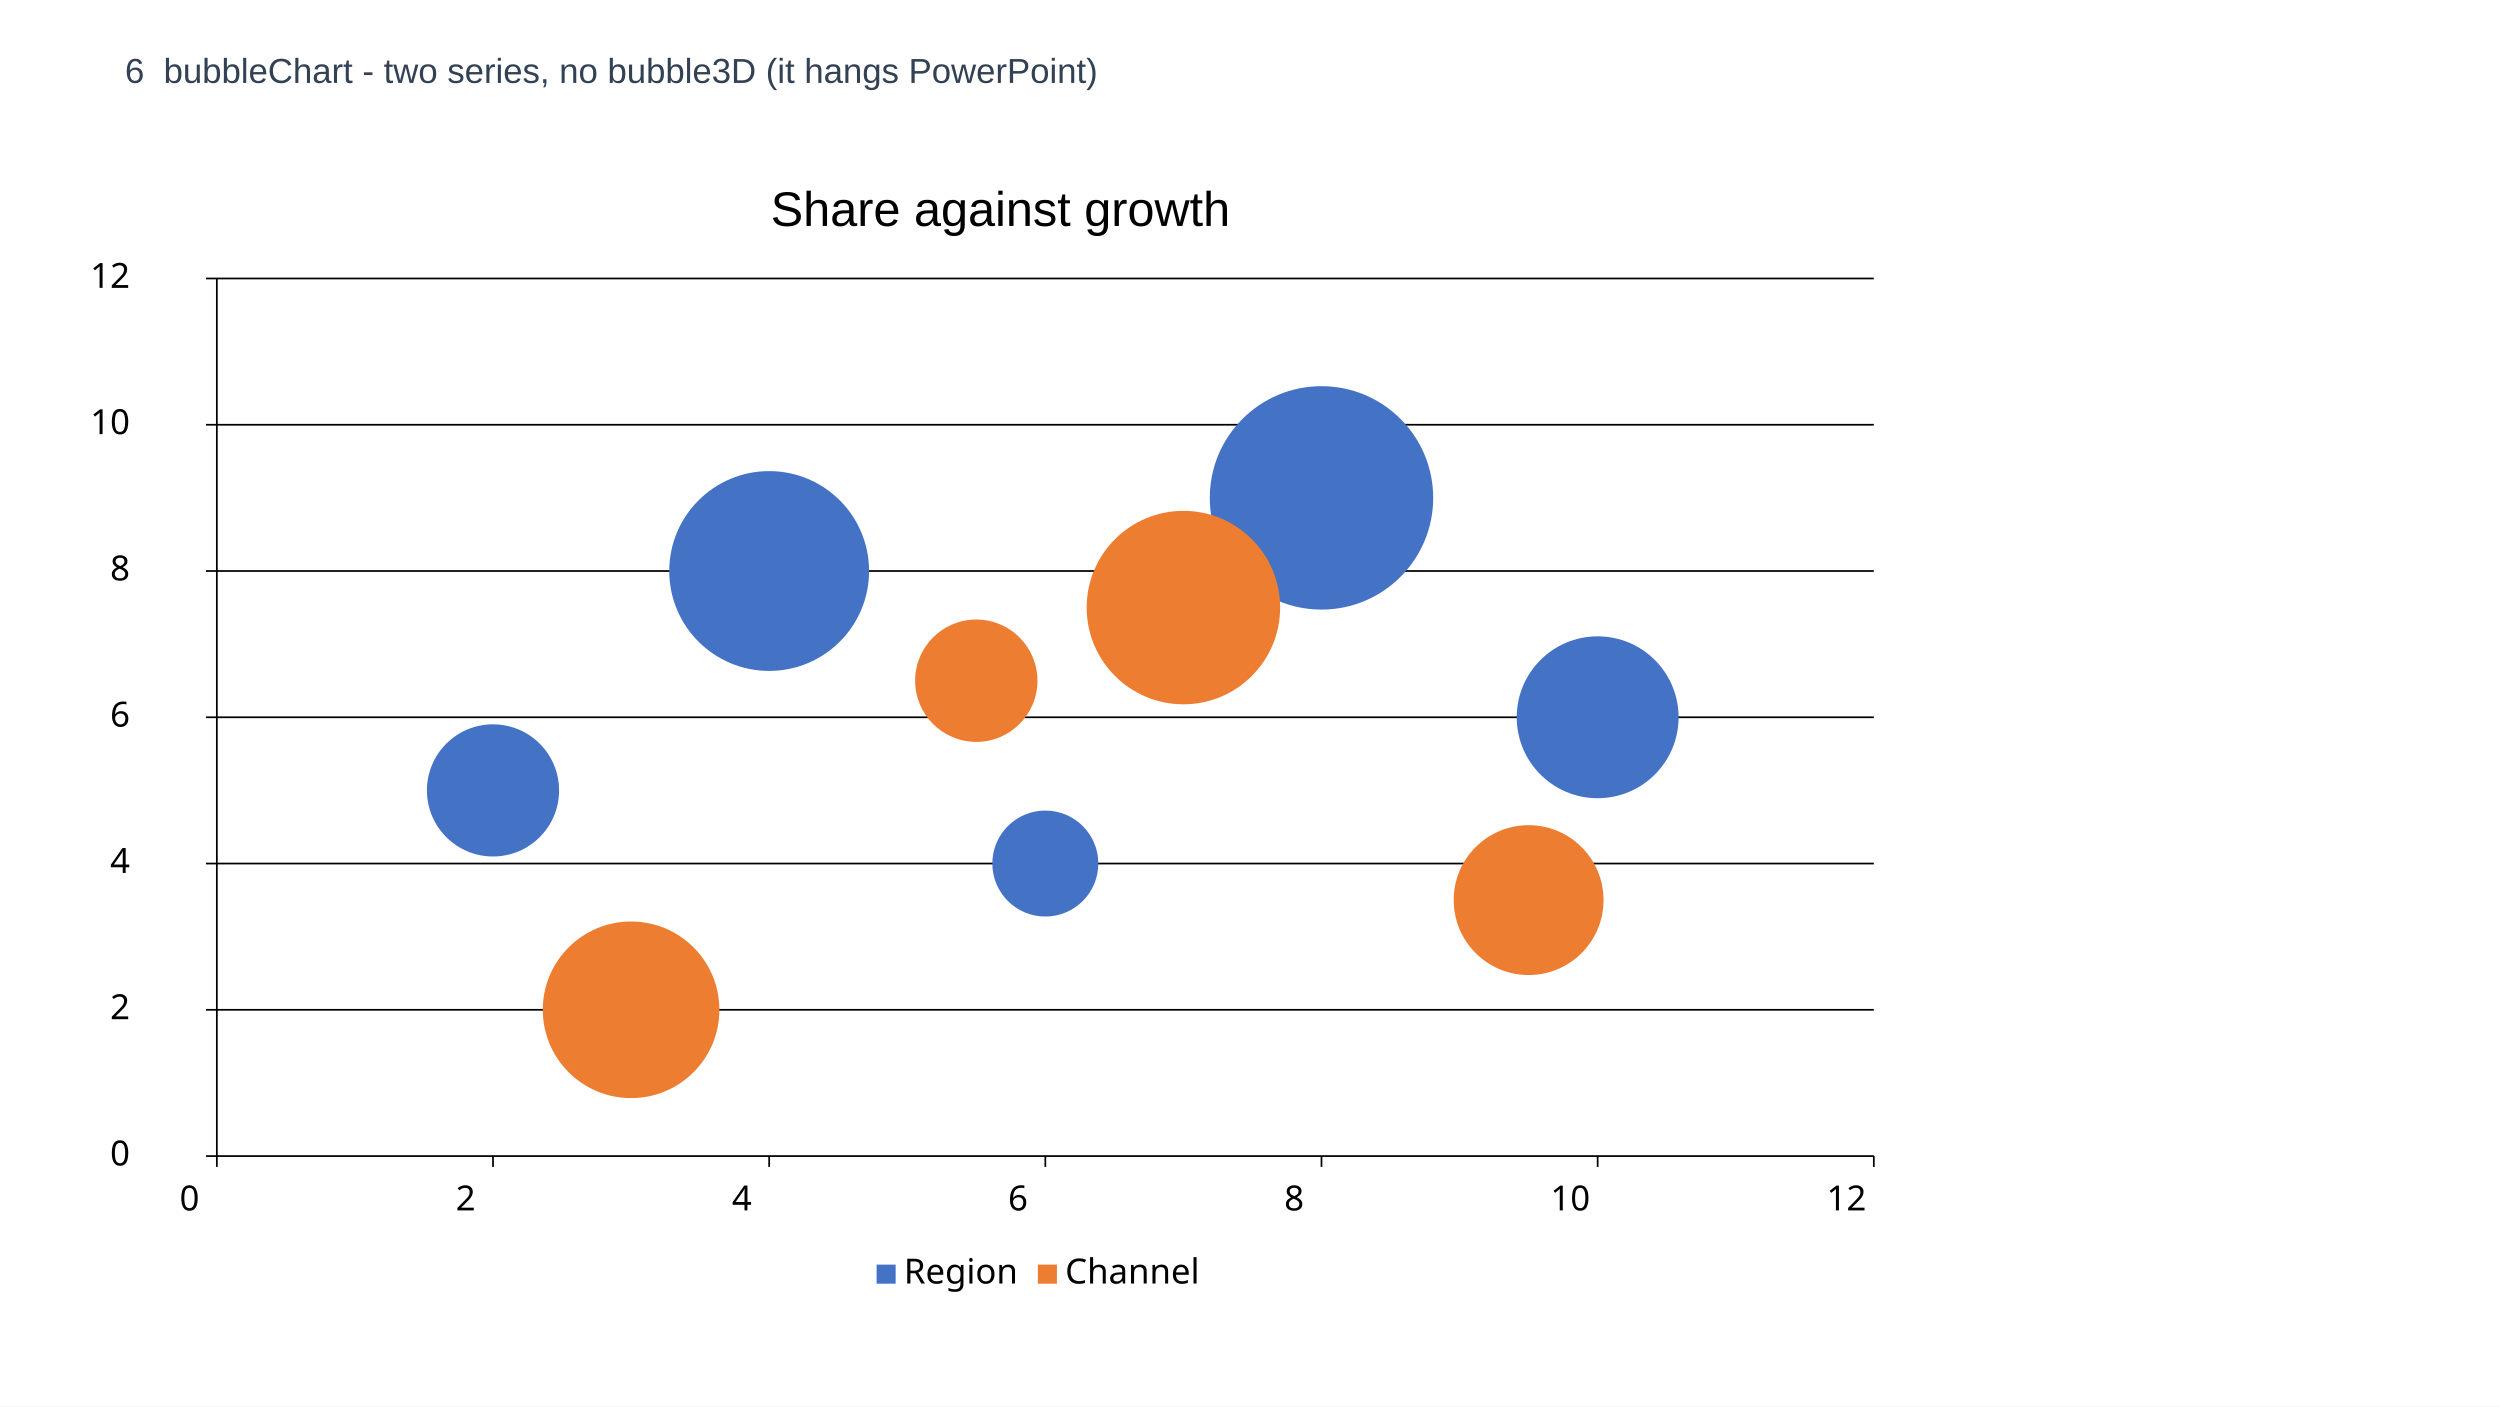
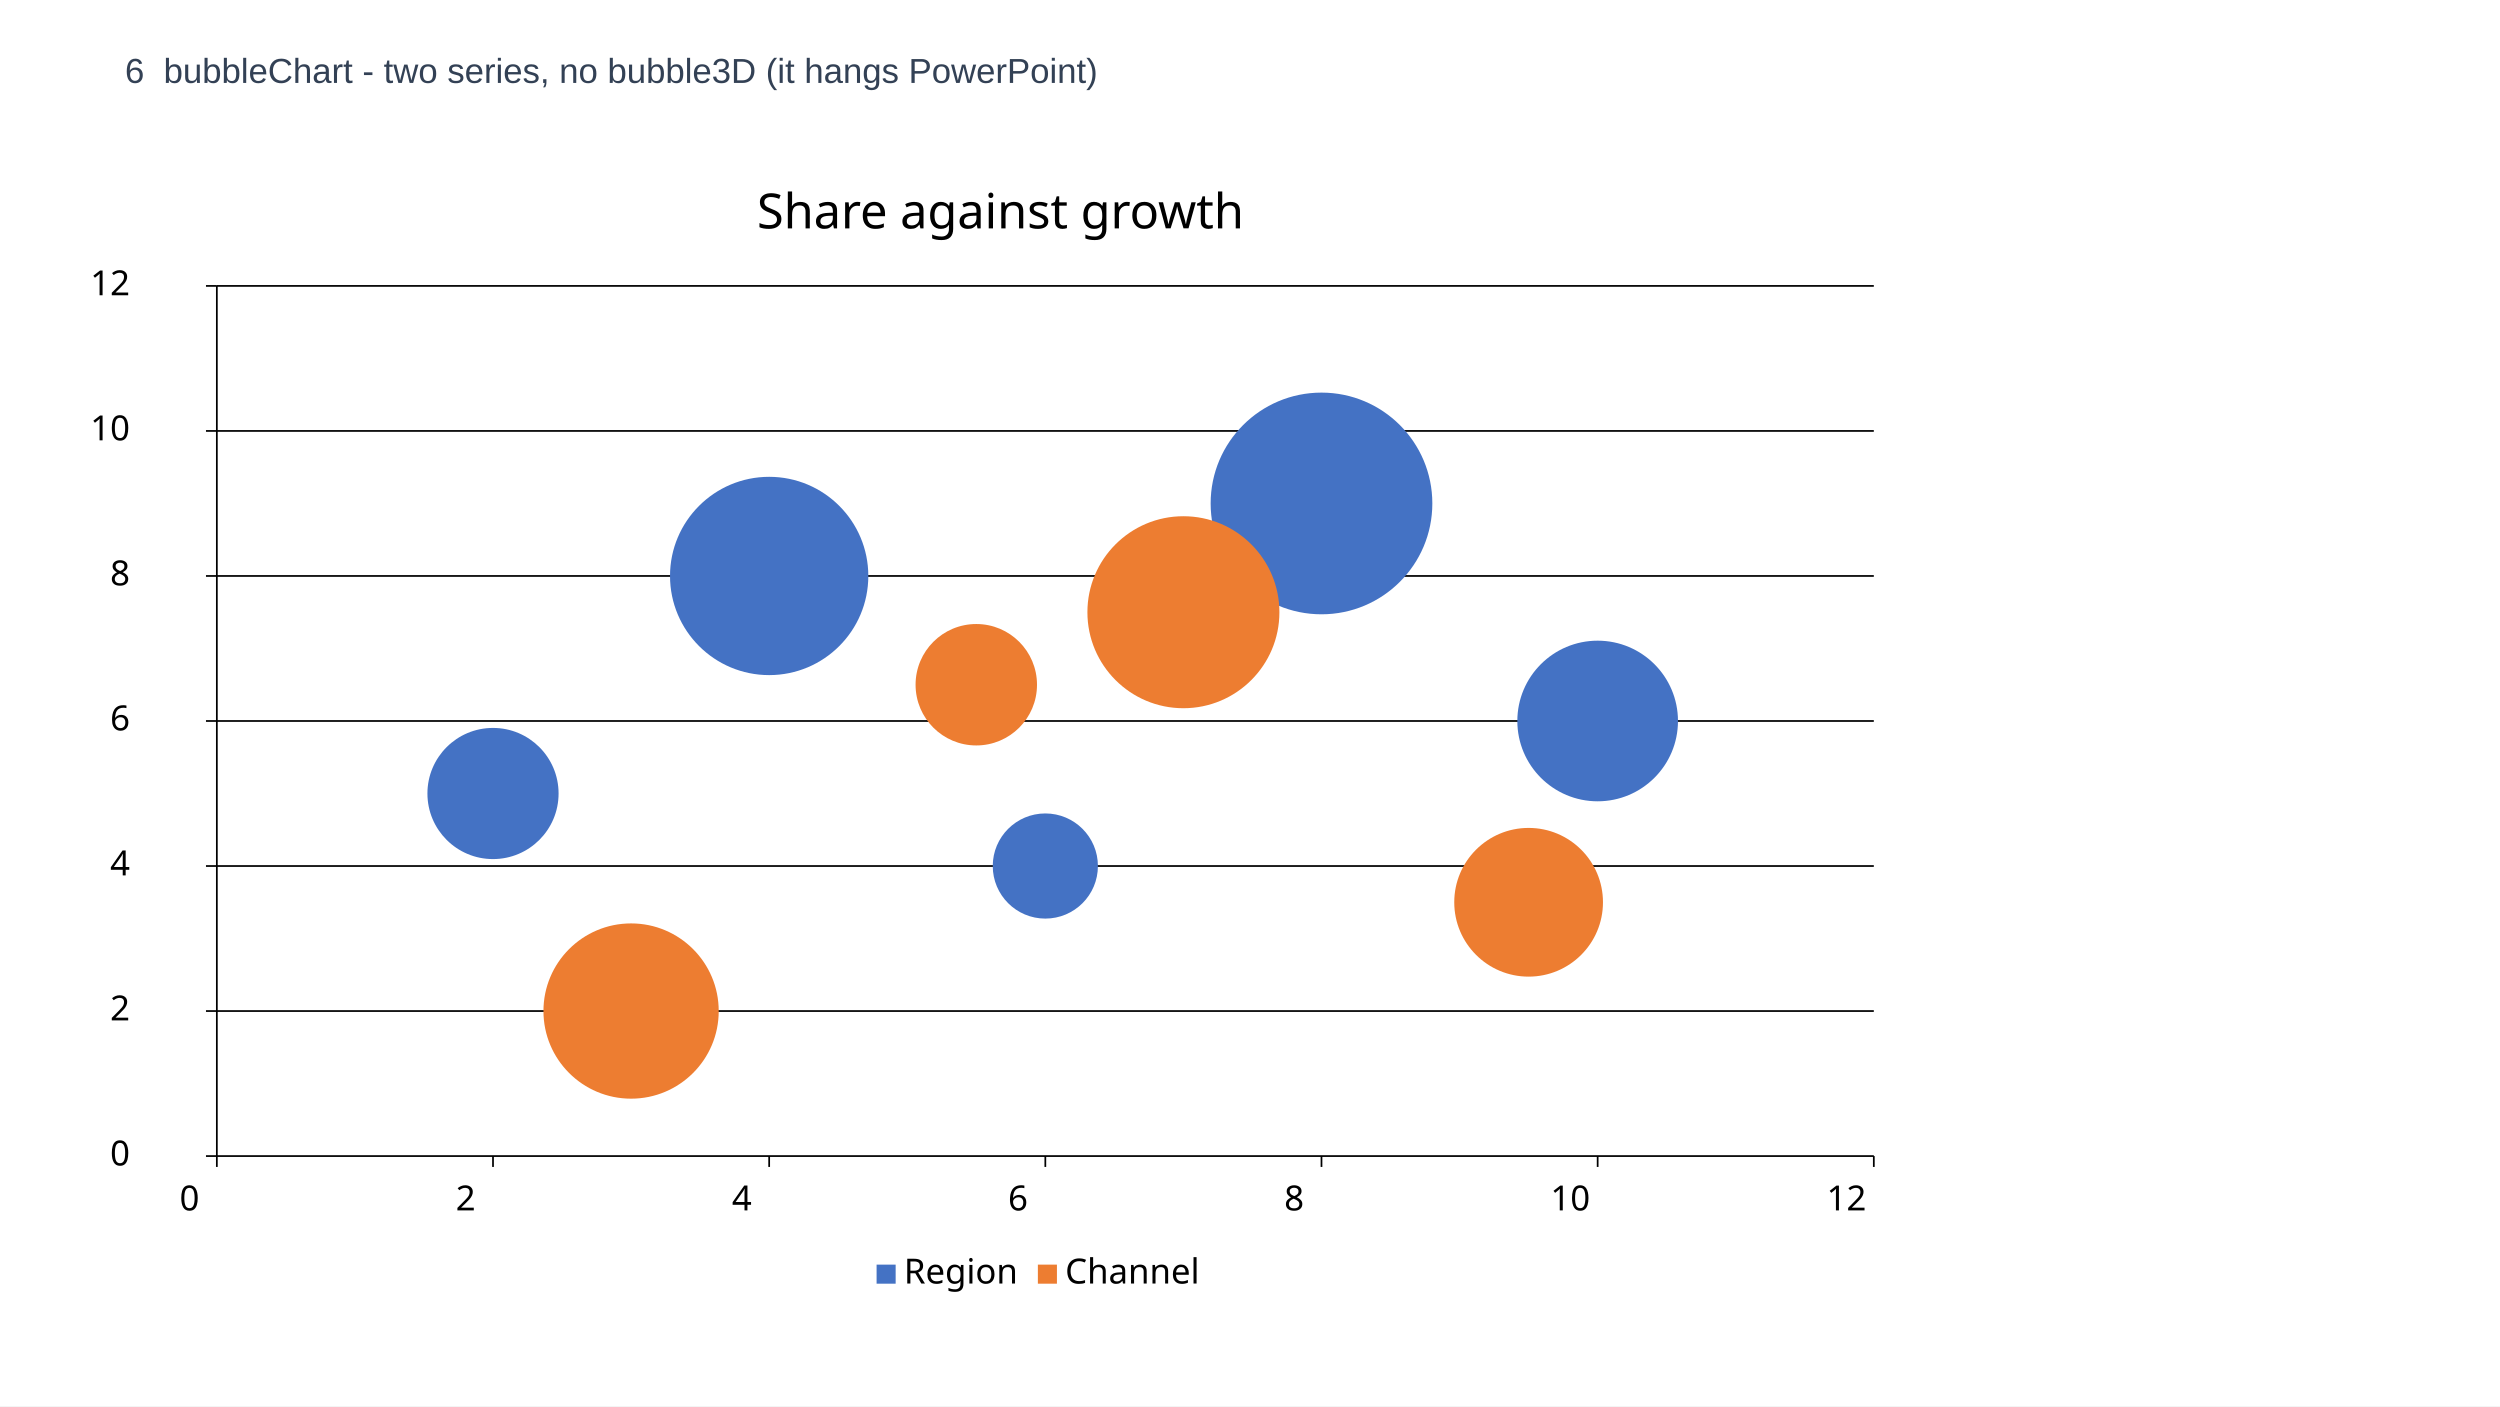
<svg xmlns="http://www.w3.org/2000/svg" viewBox="0 0 960 540" width="960" height="540">
  <rect width="960" height="540" fill="#ffffff" />
  <g role="img" aria-label="Caption" data-pptx-id="261.15" data-pptx-path="0" transform="translate(48, 18.667)">
    <rect fill="none" stroke="none" width="864" height="29.333" />
    <text x="0" y="13.174" xml:space="preserve">
      <tspan x="0" dy="0" text-anchor="start" font-size="13.333" font-family="Arial, Arimo, sans-serif" fill="#334155">6  bubbleChart - two series, no bubble3D (it hangs PowerPoint)</tspan>
    </text>
  </g>
  <g role="img" aria-label="bubbleChart" data-pptx-id="261.105" data-pptx-path="1" transform="translate(48, 61.333) scale(1, 1) translate(0, 0)">
-     <g transform="translate(0, 6.981)">
-       <rect fill="none" stroke="none" width="693.333" height="31.281" />
-       <text x="0" y="18.444" xml:space="preserve">
-         <tspan x="346.667" dy="0" text-anchor="middle" font-size="18.667" font-family="Arial, Arimo, sans-serif">Share against growth</tspan>
-       </text>
-     </g>
-     <g transform="translate(35.268, 326.432)">
-       <line stroke-width="0.667" stroke="#000000" fill="none" x1="0" y1="0" x2="636.276" y2="0" />
-     </g>
-     <g transform="translate(35.268, 270.267)">
-       <line stroke-width="0.667" stroke="#000000" fill="none" x1="0" y1="0" x2="636.276" y2="0" />
-     </g>
-     <g transform="translate(35.268, 214.101)">
-       <line stroke-width="0.667" stroke="#000000" fill="none" x1="0" y1="0" x2="636.276" y2="0" />
-     </g>
-     <g transform="translate(35.268, 157.935)">
-       <line stroke-width="0.667" stroke="#000000" fill="none" x1="0" y1="0" x2="636.276" y2="0" />
-     </g>
-     <g transform="translate(35.268, 101.77)">
-       <line stroke-width="0.667" stroke="#000000" fill="none" x1="0" y1="0" x2="636.276" y2="0" />
-     </g>
-     <g transform="translate(35.268, 45.604)">
-       <line stroke-width="0.667" stroke="#000000" fill="none" x1="0" y1="0" x2="636.276" y2="0" />
-     </g>
-     <g transform="translate(115.937, 216.807)">
-       <ellipse fill="#4472c4" stroke="none" cx="25.377" cy="25.377" rx="25.377" ry="25.377" />
-     </g>
-     <g transform="translate(208.994, 119.569)">
-       <ellipse fill="#4472c4" stroke="none" cx="38.366" cy="38.366" rx="38.366" ry="38.366" />
-     </g>
-     <g transform="translate(333.059, 249.92)">
-       <ellipse fill="#4472c4" stroke="none" cx="20.347" cy="20.347" rx="20.347" ry="20.347" />
-     </g>
-     <g transform="translate(416.557, 86.958)">
-       <ellipse fill="#4472c4" stroke="none" cx="42.895" cy="42.895" rx="42.895" ry="42.895" />
-     </g>
-     <g transform="translate(534.418, 183.021)">
-       <ellipse fill="#4472c4" stroke="none" cx="31.08" cy="31.08" rx="31.08" ry="31.08" />
-     </g>
-     <g transform="translate(160.426, 292.521)">
-       <ellipse fill="#ed7d31" stroke="none" cx="33.911" cy="33.911" rx="33.911" ry="33.911" />
-     </g>
-     <g transform="translate(303.4, 176.565)">
-       <ellipse fill="#ed7d31" stroke="none" cx="23.494" cy="23.494" rx="23.494" ry="23.494" />
-     </g>
-     <g transform="translate(369.281, 134.829)">
-       <ellipse fill="#ed7d31" stroke="none" cx="37.148" cy="37.148" rx="37.148" ry="37.148" />
-     </g>
-     <g transform="translate(510.212, 255.533)">
-       <ellipse fill="#ed7d31" stroke="none" cx="28.775" cy="28.775" rx="28.775" ry="28.775" />
-     </g>
-     <g transform="translate(35.268, 45.604)">
-       <line stroke-width="0.667" stroke="#000000" fill="none" x1="0" y1="0" x2="0" y2="336.993" />
+     <g transform="translate(0, 9.231)">
+       <rect fill="none" stroke="none" width="693.333" height="34.18" />
+       <text x="0" y="17.141" xml:space="preserve">
+         <tspan x="346.667" dy="0" text-anchor="middle" font-size="18.667" font-family="Aptos, Carlito, sans-serif">Share against growth</tspan>
+       </text>
+     </g>
+     <g transform="translate(35.268, 326.908)">
+       <line stroke-width="0.667" stroke="#000000" fill="none" x1="0" y1="0" x2="636.276" y2="0" />
+     </g>
+     <g transform="translate(35.268, 271.218)">
+       <line stroke-width="0.667" stroke="#000000" fill="none" x1="0" y1="0" x2="636.276" y2="0" />
+     </g>
+     <g transform="translate(35.268, 215.528)">
+       <line stroke-width="0.667" stroke="#000000" fill="none" x1="0" y1="0" x2="636.276" y2="0" />
+     </g>
+     <g transform="translate(35.268, 159.838)">
+       <line stroke-width="0.667" stroke="#000000" fill="none" x1="0" y1="0" x2="636.276" y2="0" />
+     </g>
+     <g transform="translate(35.268, 104.148)">
+       <line stroke-width="0.667" stroke="#000000" fill="none" x1="0" y1="0" x2="636.276" y2="0" />
+     </g>
+     <g transform="translate(35.268, 48.458)">
+       <line stroke-width="0.667" stroke="#000000" fill="none" x1="0" y1="0" x2="636.276" y2="0" />
+     </g>
+     <g transform="translate(116.132, 218.191)">
+       <ellipse fill="#4472c4" stroke="none" cx="25.182" cy="25.182" rx="25.182" ry="25.182" />
+     </g>
+     <g transform="translate(209.288, 121.766)">
+       <ellipse fill="#4472c4" stroke="none" cx="38.072" cy="38.072" rx="38.072" ry="38.072" />
+     </g>
+     <g transform="translate(333.216, 251.027)">
+       <ellipse fill="#4472c4" stroke="none" cx="20.191" cy="20.191" rx="20.191" ry="20.191" />
+     </g>
+     <g transform="translate(416.887, 89.428)">
+       <ellipse fill="#4472c4" stroke="none" cx="42.565" cy="42.565" rx="42.565" ry="42.565" />
+     </g>
+     <g transform="translate(534.657, 184.686)">
+       <ellipse fill="#4472c4" stroke="none" cx="30.842" cy="30.842" rx="30.842" ry="30.842" />
+     </g>
+     <g transform="translate(160.686, 293.257)">
+       <ellipse fill="#ed7d31" stroke="none" cx="33.651" cy="33.651" rx="33.651" ry="33.651" />
+     </g>
+     <g transform="translate(303.581, 178.291)">
+       <ellipse fill="#ed7d31" stroke="none" cx="23.314" cy="23.314" rx="23.314" ry="23.314" />
+     </g>
+     <g transform="translate(369.566, 136.898)">
+       <ellipse fill="#ed7d31" stroke="none" cx="36.863" cy="36.863" rx="36.863" ry="36.863" />
+     </g>
+     <g transform="translate(510.433, 256.587)">
+       <ellipse fill="#ed7d31" stroke="none" cx="28.554" cy="28.554" rx="28.554" ry="28.554" />
+     </g>
+     <g transform="translate(35.268, 48.458)">
+       <line stroke-width="0.667" stroke="#000000" fill="none" x1="0" y1="0" x2="0" y2="334.14" />
    </g>
    <g transform="translate(35.268, 382.598)">
      <line stroke-width="0.667" stroke="#000000" fill="none" x1="0" y1="0" x2="636.276" y2="0" />
    </g>
    <g transform="translate(31.095, 382.598)">
      <line stroke-width="0.667" stroke="#000000" fill="none" x1="0" y1="0" x2="4.173" y2="0" />
    </g>
-     <g transform="translate(31.095, 326.432)">
-       <line stroke-width="0.667" stroke="#000000" fill="none" x1="0" y1="0" x2="4.173" y2="0" />
-     </g>
-     <g transform="translate(31.095, 270.267)">
-       <line stroke-width="0.667" stroke="#000000" fill="none" x1="0" y1="0" x2="4.173" y2="0" />
-     </g>
-     <g transform="translate(31.095, 214.101)">
-       <line stroke-width="0.667" stroke="#000000" fill="none" x1="0" y1="0" x2="4.173" y2="0" />
-     </g>
-     <g transform="translate(31.095, 157.935)">
-       <line stroke-width="0.667" stroke="#000000" fill="none" x1="0" y1="0" x2="4.173" y2="0" />
-     </g>
-     <g transform="translate(31.095, 101.77)">
-       <line stroke-width="0.667" stroke="#000000" fill="none" x1="0" y1="0" x2="4.173" y2="0" />
-     </g>
-     <g transform="translate(31.095, 45.604)">
+     <g transform="translate(31.095, 326.908)">
+       <line stroke-width="0.667" stroke="#000000" fill="none" x1="0" y1="0" x2="4.173" y2="0" />
+     </g>
+     <g transform="translate(31.095, 271.218)">
+       <line stroke-width="0.667" stroke="#000000" fill="none" x1="0" y1="0" x2="4.173" y2="0" />
+     </g>
+     <g transform="translate(31.095, 215.528)">
+       <line stroke-width="0.667" stroke="#000000" fill="none" x1="0" y1="0" x2="4.173" y2="0" />
+     </g>
+     <g transform="translate(31.095, 159.838)">
+       <line stroke-width="0.667" stroke="#000000" fill="none" x1="0" y1="0" x2="4.173" y2="0" />
+     </g>
+     <g transform="translate(31.095, 104.148)">
+       <line stroke-width="0.667" stroke="#000000" fill="none" x1="0" y1="0" x2="4.173" y2="0" />
+     </g>
+     <g transform="translate(31.095, 48.458)">
      <line stroke-width="0.667" stroke="#000000" fill="none" x1="0" y1="0" x2="4.173" y2="0" />
    </g>
    <g transform="translate(35.268, 382.598)">
      <line stroke-width="0.667" stroke="#000000" fill="none" x1="0" y1="0" x2="0" y2="4.173" />
    </g>
    <g transform="translate(141.314, 382.598)">
      <line stroke-width="0.667" stroke="#000000" fill="none" x1="0" y1="0" x2="0" y2="4.173" />
    </g>
    <g transform="translate(247.36, 382.598)">
      <line stroke-width="0.667" stroke="#000000" fill="none" x1="0" y1="0" x2="0" y2="4.173" />
    </g>
    <g transform="translate(353.406, 382.598)">
      <line stroke-width="0.667" stroke="#000000" fill="none" x1="0" y1="0" x2="0" y2="4.173" />
    </g>
    <g transform="translate(459.452, 382.598)">
      <line stroke-width="0.667" stroke="#000000" fill="none" x1="0" y1="0" x2="0" y2="4.173" />
    </g>
    <g transform="translate(565.498, 382.598)">
      <line stroke-width="0.667" stroke="#000000" fill="none" x1="0" y1="0" x2="0" y2="4.173" />
    </g>
    <g transform="translate(671.544, 382.598)">
      <line stroke-width="0.667" stroke="#000000" fill="none" x1="0" y1="0" x2="0" y2="4.173" />
    </g>
    <g transform="translate(0, 373.954)">
      <rect fill="none" stroke="none" width="22.911" height="24.414" />
      <text x="0" y="12.243" xml:space="preserve">
        <tspan x="22.911" dy="0" text-anchor="end" font-size="13.333" font-family="Aptos, Carlito, sans-serif" fill="#000000">0</tspan>
      </text>
    </g>
-     <g transform="translate(0, 317.789)">
+     <g transform="translate(0, 318.264)">
      <rect fill="none" stroke="none" width="22.911" height="24.414" />
      <text x="0" y="12.243" xml:space="preserve">
        <tspan x="22.911" dy="0" text-anchor="end" font-size="13.333" font-family="Aptos, Carlito, sans-serif" fill="#000000">2</tspan>
      </text>
    </g>
-     <g transform="translate(0, 261.623)">
+     <g transform="translate(0, 262.574)">
      <rect fill="none" stroke="none" width="22.911" height="24.414" />
      <text x="0" y="12.243" xml:space="preserve">
        <tspan x="22.911" dy="0" text-anchor="end" font-size="13.333" font-family="Aptos, Carlito, sans-serif" fill="#000000">4</tspan>
      </text>
    </g>
-     <g transform="translate(0, 205.457)">
+     <g transform="translate(0, 206.884)">
      <rect fill="none" stroke="none" width="22.911" height="24.414" />
      <text x="0" y="12.243" xml:space="preserve">
        <tspan x="22.911" dy="0" text-anchor="end" font-size="13.333" font-family="Aptos, Carlito, sans-serif" fill="#000000">6</tspan>
      </text>
    </g>
-     <g transform="translate(0, 149.292)">
+     <g transform="translate(0, 151.194)">
      <rect fill="none" stroke="none" width="22.911" height="24.414" />
      <text x="0" y="12.243" xml:space="preserve">
        <tspan x="22.911" dy="0" text-anchor="end" font-size="13.333" font-family="Aptos, Carlito, sans-serif" fill="#000000">8</tspan>
      </text>
    </g>
-     <g transform="translate(0, 93.126)">
+     <g transform="translate(0, 95.504)">
      <rect fill="none" stroke="none" width="22.911" height="24.414" />
      <text x="0" y="12.243" xml:space="preserve">
        <tspan x="22.911" dy="0" text-anchor="end" font-size="13.333" font-family="Aptos, Carlito, sans-serif" fill="#000000">10</tspan>
      </text>
    </g>
-     <g transform="translate(0, 36.961)">
+     <g transform="translate(0, 39.815)">
      <rect fill="none" stroke="none" width="22.911" height="24.414" />
      <text x="0" y="12.243" xml:space="preserve">
        <tspan x="22.911" dy="0" text-anchor="end" font-size="13.333" font-family="Aptos, Carlito, sans-serif" fill="#000000">12</tspan>
      </text>
    </g>
    <g transform="translate(25.04, 391.22)">
      <rect fill="none" stroke="none" width="20.456" height="24.414" />
      <text x="0" y="12.243" xml:space="preserve">
        <tspan x="10.228" dy="0" text-anchor="middle" font-size="13.333" font-family="Aptos, Carlito, sans-serif" fill="#000000">0</tspan>
      </text>
    </g>
    <g transform="translate(131.086, 391.22)">
      <rect fill="none" stroke="none" width="20.456" height="24.414" />
      <text x="0" y="12.243" xml:space="preserve">
        <tspan x="10.228" dy="0" text-anchor="middle" font-size="13.333" font-family="Aptos, Carlito, sans-serif" fill="#000000">2</tspan>
      </text>
    </g>
    <g transform="translate(237.132, 391.22)">
      <rect fill="none" stroke="none" width="20.456" height="24.414" />
      <text x="0" y="12.243" xml:space="preserve">
        <tspan x="10.228" dy="0" text-anchor="middle" font-size="13.333" font-family="Aptos, Carlito, sans-serif" fill="#000000">4</tspan>
      </text>
    </g>
    <g transform="translate(343.178, 391.22)">
      <rect fill="none" stroke="none" width="20.456" height="24.414" />
      <text x="0" y="12.243" xml:space="preserve">
        <tspan x="10.228" dy="0" text-anchor="middle" font-size="13.333" font-family="Aptos, Carlito, sans-serif" fill="#000000">6</tspan>
      </text>
    </g>
    <g transform="translate(449.224, 391.22)">
      <rect fill="none" stroke="none" width="20.456" height="24.414" />
      <text x="0" y="12.243" xml:space="preserve">
        <tspan x="10.228" dy="0" text-anchor="middle" font-size="13.333" font-family="Aptos, Carlito, sans-serif" fill="#000000">8</tspan>
      </text>
    </g>
    <g transform="translate(551.709, 391.22)">
      <rect fill="none" stroke="none" width="27.578" height="24.414" />
      <text x="0" y="12.243" xml:space="preserve">
        <tspan x="13.789" dy="0" text-anchor="middle" font-size="13.333" font-family="Aptos, Carlito, sans-serif" fill="#000000">10</tspan>
      </text>
    </g>
    <g transform="translate(657.755, 391.22)">
      <rect fill="none" stroke="none" width="27.578" height="24.414" />
      <text x="0" y="12.243" xml:space="preserve">
        <tspan x="13.789" dy="0" text-anchor="middle" font-size="13.333" font-family="Aptos, Carlito, sans-serif" fill="#000000">12</tspan>
      </text>
    </g>
    <g transform="translate(288.61, 424.283)">
      <rect fill="#4472c4" stroke="none" width="7.32" height="7.32" />
    </g>
    <g transform="translate(299.09, 419.3)">
      <rect fill="none" stroke="none" width="52.786" height="24.414" />
      <text x="0" y="12.243" xml:space="preserve">
        <tspan x="0" dy="0" text-anchor="start" font-size="13.333" font-family="Aptos, Carlito, sans-serif" fill="#000000">Region</tspan>
      </text>
    </g>
    <g transform="translate(350.543, 424.283)">
      <rect fill="#ed7d31" stroke="none" width="7.32" height="7.32" />
    </g>
    <g transform="translate(361.023, 419.3)">
      <rect fill="none" stroke="none" width="62.194" height="24.414" />
      <text x="0" y="12.243" xml:space="preserve">
        <tspan x="0" dy="0" text-anchor="start" font-size="13.333" font-family="Aptos, Carlito, sans-serif" fill="#000000">Channel</tspan>
      </text>
    </g>
  </g>
</svg>
